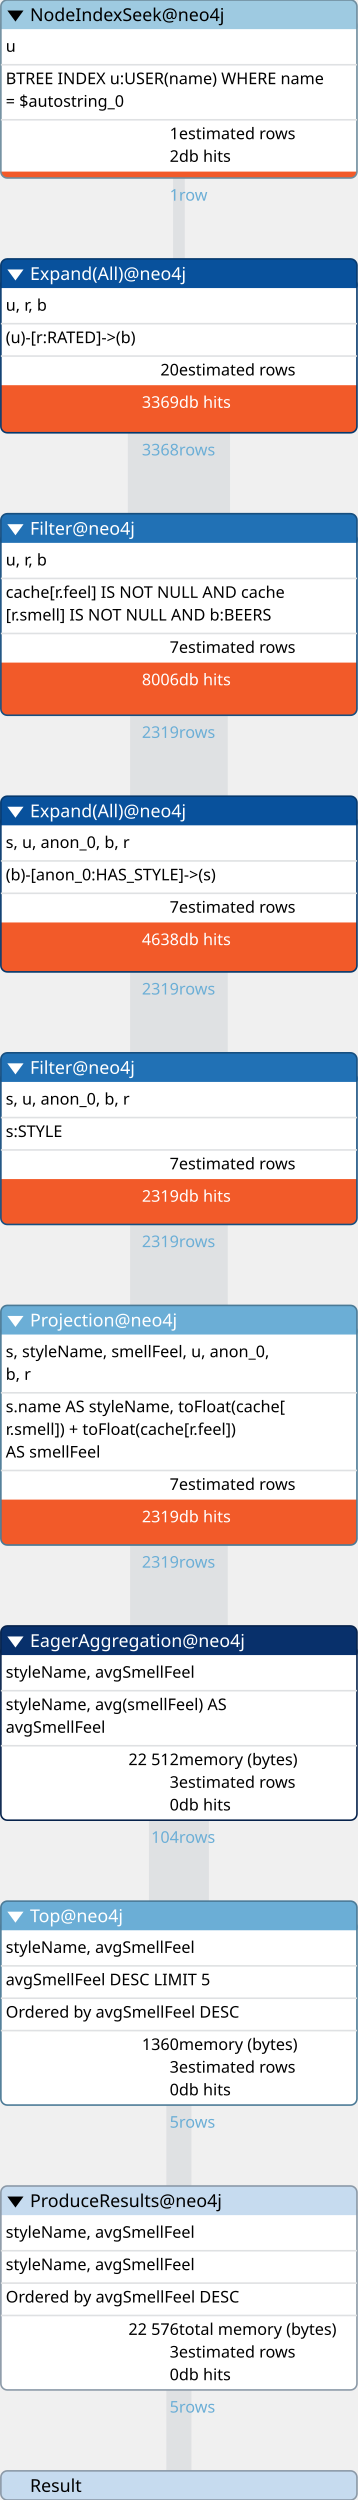
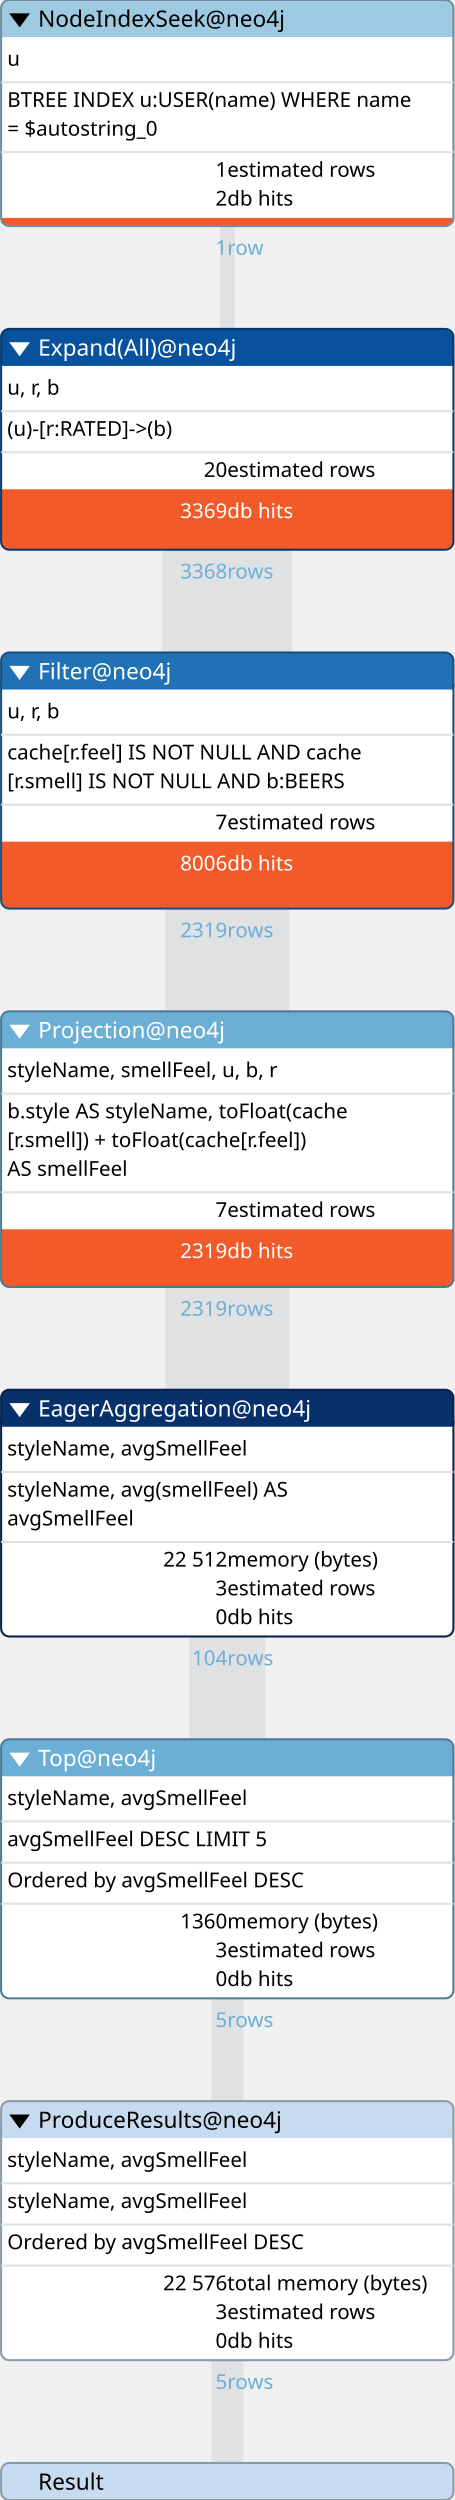
- <svg xmlns="http://www.w3.org/2000/svg" width="221.072" height="1544.547" viewBox="-0.536 -1594.547 221.072 1544.547">
+ <svg xmlns="http://www.w3.org/2000/svg" width="221.072" height="1215.948" viewBox="-0.536 -1265.948 221.072 1215.948">
  <g class="layer links">
    <g class="link">
-       <path fill="#DFE1E3" d="M 113.609 -1484.571 C 113.609 -1461.868 113.609 -1461.868 113.609 -1434.571 L 106.391 -1434.571 C 106.391 -1457.273 106.391 -1457.273 106.391 -1484.571 Z" />
-       <text font-size="10" font-family="sans-serif" fill="rgb(107, 174, 214)" x="110" y="-1470.571" text-anchor="end">1 </text>
-       <text font-size="10" font-family="sans-serif" fill="rgb(107, 174, 214)" x="110" y="-1470.571" text-anchor="start">row</text>
-     </g>
-     <g class="link">
-       <path fill="#DFE1E3" d="M 141.572 -1327.174 C 141.572 -1318.089 141.572 -1318.089 141.572 -1277.174 L 78.428 -1277.174 C 78.428 -1286.258 78.428 -1286.258 78.428 -1327.174 Z" />
-       <text font-size="10" font-family="sans-serif" fill="rgb(107, 174, 214)" x="110" y="-1313.174" text-anchor="end">3368 </text>
-       <text font-size="10" font-family="sans-serif" fill="rgb(107, 174, 214)" x="110" y="-1313.174" text-anchor="start">rows</text>
-     </g>
-     <g class="link">
-       <path fill="#DFE1E3" d="M 140.168 -1152.645 C 140.168 -1143.56 140.168 -1143.56 140.168 -1102.645 L 79.832 -1102.645 C 79.832 -1111.73 79.832 -1111.73 79.832 -1152.645 Z" />
-       <text font-size="10" font-family="sans-serif" fill="rgb(107, 174, 214)" x="110" y="-1138.645" text-anchor="end">2319 </text>
-       <text font-size="10" font-family="sans-serif" fill="rgb(107, 174, 214)" x="110" y="-1138.645" text-anchor="start">rows</text>
-     </g>
-     <g class="link">
-       <path fill="#DFE1E3" d="M 140.168 -994.091 C 140.168 -985.007 140.168 -985.007 140.168 -944.091 L 79.832 -944.091 C 79.832 -953.176 79.832 -953.176 79.832 -994.091 Z" />
-       <text font-size="10" font-family="sans-serif" fill="rgb(107, 174, 214)" x="110" y="-980.091" text-anchor="end">2319 </text>
-       <text font-size="10" font-family="sans-serif" fill="rgb(107, 174, 214)" x="110" y="-980.091" text-anchor="start">rows</text>
-     </g>
-     <g class="link">
-       <path fill="#DFE1E3" d="M 140.168 -838.046 C 140.168 -828.961 140.168 -828.961 140.168 -788.046 L 79.832 -788.046 C 79.832 -797.13 79.832 -797.13 79.832 -838.046 Z" />
-       <text font-size="10" font-family="sans-serif" fill="rgb(107, 174, 214)" x="110" y="-824.046" text-anchor="end">2319 </text>
-       <text font-size="10" font-family="sans-serif" fill="rgb(107, 174, 214)" x="110" y="-824.046" text-anchor="start">rows</text>
+       <path fill="#DFE1E3" d="M 113.609 -1155.972 C 113.609 -1133.269 113.609 -1133.269 113.609 -1105.972 L 106.391 -1105.972 C 106.391 -1128.674 106.391 -1128.674 106.391 -1155.972 Z" />
+       <text font-size="10" font-family="sans-serif" fill="rgb(107, 174, 214)" x="110" y="-1141.972" text-anchor="end">1 </text>
+       <text font-size="10" font-family="sans-serif" fill="rgb(107, 174, 214)" x="110" y="-1141.972" text-anchor="start">row</text>
+     </g>
+     <g class="link">
+       <path fill="#DFE1E3" d="M 141.572 -998.575 C 141.572 -989.49 141.572 -989.49 141.572 -948.575 L 78.428 -948.575 C 78.428 -957.659 78.428 -957.659 78.428 -998.575 Z" />
+       <text font-size="10" font-family="sans-serif" fill="rgb(107, 174, 214)" x="110" y="-984.575" text-anchor="end">3368 </text>
+       <text font-size="10" font-family="sans-serif" fill="rgb(107, 174, 214)" x="110" y="-984.575" text-anchor="start">rows</text>
+     </g>
+     <g class="link">
+       <path fill="#DFE1E3" d="M 140.168 -824.046 C 140.168 -814.961 140.168 -814.961 140.168 -774.046 L 79.832 -774.046 C 79.832 -783.13 79.832 -783.13 79.832 -824.046 Z" />
+       <text font-size="10" font-family="sans-serif" fill="rgb(107, 174, 214)" x="110" y="-810.046" text-anchor="end">2319 </text>
+       <text font-size="10" font-family="sans-serif" fill="rgb(107, 174, 214)" x="110" y="-810.046" text-anchor="start">rows</text>
    </g>
    <g class="link">
      <path fill="#DFE1E3" d="M 140.168 -640 C 140.168 -630.915 140.168 -630.915 140.168 -590 L 79.832 -590 C 79.832 -599.085 79.832 -599.085 79.832 -640 Z" />
      <text font-size="10" font-family="sans-serif" fill="rgb(107, 174, 214)" x="110" y="-626" text-anchor="end">2319 </text>
      <text font-size="10" font-family="sans-serif" fill="rgb(107, 174, 214)" x="110" y="-626" text-anchor="start">rows</text>
    </g>
    <g class="link">
      <path fill="#DFE1E3" d="M 128.517 -470 C 128.517 -456.788 128.517 -456.788 128.517 -420 L 91.483 -420 C 91.483 -433.212 91.483 -433.212 91.483 -470 Z" />
      <text font-size="10" font-family="sans-serif" fill="rgb(107, 174, 214)" x="110" y="-456" text-anchor="end">104 </text>
      <text font-size="10" font-family="sans-serif" fill="rgb(107, 174, 214)" x="110" y="-456" text-anchor="start">rows</text>
    </g>
    <g class="link">
      <path fill="#DFE1E3" d="M 117.744 -294 C 117.744 -273.93 117.744 -273.93 117.744 -244 L 102.256 -244 C 102.256 -264.07 102.256 -264.07 102.256 -294 Z" />
      <text font-size="10" font-family="sans-serif" fill="rgb(107, 174, 214)" x="110" y="-280" text-anchor="end">5 </text>
      <text font-size="10" font-family="sans-serif" fill="rgb(107, 174, 214)" x="110" y="-280" text-anchor="start">rows</text>
    </g>
    <g class="link">
      <path fill="#DFE1E3" d="M 117.744 -118 C 117.744 -97.93 117.744 -97.93 117.744 -68 L 102.256 -68 C 102.256 -88.07 102.256 -88.07 102.256 -118 Z" />
      <text font-size="10" font-family="sans-serif" fill="rgb(107, 174, 214)" x="110" y="-104" text-anchor="end">5 </text>
      <text font-size="10" font-family="sans-serif" fill="rgb(107, 174, 214)" x="110" y="-104" text-anchor="start">rows</text>
    </g>
  </g>
  <g class="layer operators">
    <g class="operator" transform="translate(0, -68)">
      <rect class="background" width="220" height="18" rx="4" ry="4" fill="rgb(255, 255, 255)" />
      <g class="header" pointer-events="all">
        <path class="banner" d="M 216 0 A 4 4 0 0 1 220 4 L 220 14 A 4 4 0 0 1 216 18 L 4 18 A 4 4 0 0 1 0 14 L 0 4 A 4 4 0 0 1 4 0 Z" style="fill: rgb(198, 219, 239);" />
        <text class="title" font-size="11" font-family="sans-serif" x="18" y="13" fill="#000000">Result</text>
      </g>
      <path class="cost" fill="#F25A29" d="M 216 18 A 4 4 0 0 1 216 18 L 4 18 A 4 4 0 0 1 4 18 Z" />
      <rect class="outline" width="220" rx="4" ry="4" fill="none" stroke-width="1" style="stroke: rgb(139, 153, 167);" height="18" />
    </g>
    <g class="operator" transform="translate(0, -244)">
      <rect class="background" width="220" height="126" rx="4" ry="4" fill="rgb(255, 255, 255)" />
      <g class="header" pointer-events="all">
        <path class="banner" d="M 216 0 A 4 4 0 0 1 220 4 L 220 14 A 4 4 0 0 1 220 18 L 0 18 A 4 4 0 0 1 0 14 L 0 4 A 4 4 0 0 1 4 0 Z" style="fill: rgb(198, 219, 239);" />
        <path class="expand" fill="#000000" d="M -5 -10 L 8.66 0 L -5 10 Z" transform="translate(9, 9) rotate(90) scale(0.5,0.5)" />
        <text class="title" font-size="11" font-family="sans-serif" x="18" y="13" fill="#000000">ProduceResults@neo4j</text>
      </g>
      <path class="cost" fill="#F25A29" d="M 216 126 A 4 4 0 0 1 216 126 L 4 126 A 4 4 0 0 1 4 126 Z" />
      <rect class="outline" width="220" rx="4" ry="4" fill="none" stroke-width="1" style="stroke: rgb(139, 153, 167);" height="126" />
      <g class="detail identifiers" transform="translate(0, 32)" font-family="'Fira Code',Monaco,'Courier New',Terminal,monospace">
        <text font-size="10" x="3" text-anchor="start" fill="black" font-family="sans-serif">styleName, avgSmellFeel</text>
      </g>
      <g class="detail padding" transform="translate(0, 46)" font-family="'Helvetica Neue',Helvetica,Arial,sans-serif">
        <text font-size="10" x="3" text-anchor="start" fill="black" font-family="sans-serif" />
        <path class="divider" visibility="visible" d="M 0 -6 L 220 -6" stroke="#DFE1E3" />
      </g>
      <g class="detail expression" transform="translate(0, 52)" font-family="'Fira Code',Monaco,'Courier New',Terminal,monospace">
        <text font-size="10" x="3" text-anchor="start" fill="black" font-family="sans-serif">styleName, avgSmellFeel</text>
      </g>
      <g class="detail padding" transform="translate(0, 66)" font-family="'Helvetica Neue',Helvetica,Arial,sans-serif">
        <text font-size="10" x="3" text-anchor="start" fill="black" font-family="sans-serif" />
        <path class="divider" visibility="visible" d="M 0 -6 L 220 -6" stroke="#DFE1E3" />
      </g>
      <g class="detail order" transform="translate(0, 72)" font-family="'Helvetica Neue',Helvetica,Arial,sans-serif">
        <text font-size="10" x="3" text-anchor="start" fill="black" font-family="sans-serif">Ordered by avgSmellFeel DESC</text>
      </g>
      <g class="detail padding" transform="translate(0, 86)" font-family="'Helvetica Neue',Helvetica,Arial,sans-serif">
        <text font-size="10" x="3" text-anchor="start" fill="black" font-family="sans-serif" />
        <path class="divider" visibility="visible" d="M 0 -6 L 220 -6" stroke="#DFE1E3" />
      </g>
      <g class="detail global-memory" transform="translate(0, 92)" font-family="'Helvetica Neue',Helvetica,Arial,sans-serif">
        <text font-size="10" x="110" text-anchor="end" fill="black" font-family="sans-serif">22 576 </text>
        <text font-size="10" x="110" text-anchor="start" fill="black" font-family="sans-serif">total memory (bytes)</text>
      </g>
      <g class="detail estimated-rows" transform="translate(0, 106)" font-family="'Helvetica Neue',Helvetica,Arial,sans-serif">
        <text font-size="10" x="110" text-anchor="end" fill="black" font-family="sans-serif">3 </text>
        <text font-size="10" x="110" text-anchor="start" fill="black" font-family="sans-serif">estimated rows</text>
      </g>
      <g class="detail db-hits" transform="translate(0, 120)" font-family="'Helvetica Neue',Helvetica,Arial,sans-serif">
        <text font-size="10" x="110" text-anchor="end" fill="black" font-family="sans-serif">0 </text>
        <text font-size="10" x="110" text-anchor="start" fill="black" font-family="sans-serif">db hits</text>
      </g>
    </g>
    <g class="operator" transform="translate(0, -420)">
      <rect class="background" width="220" height="126" rx="4" ry="4" fill="rgb(255, 255, 255)" />
      <g class="header" pointer-events="all">
        <path class="banner" d="M 216 0 A 4 4 0 0 1 220 4 L 220 14 A 4 4 0 0 1 220 18 L 0 18 A 4 4 0 0 1 0 14 L 0 4 A 4 4 0 0 1 4 0 Z" style="fill: rgb(107, 174, 214);" />
        <path class="expand" fill="#FFFFFF" d="M -5 -10 L 8.66 0 L -5 10 Z" transform="translate(9, 9) rotate(90) scale(0.5,0.5)" />
        <text class="title" font-size="11" font-family="sans-serif" x="18" y="13" fill="#FFFFFF">Top@neo4j</text>
      </g>
      <path class="cost" fill="#F25A29" d="M 216 126 A 4 4 0 0 1 216 126 L 4 126 A 4 4 0 0 1 4 126 Z" />
      <rect class="outline" width="220" rx="4" ry="4" fill="none" stroke-width="1" style="stroke: rgb(75, 122, 150);" height="126" />
      <g class="detail identifiers" transform="translate(0, 32)" font-family="'Fira Code',Monaco,'Courier New',Terminal,monospace">
        <text font-size="10" x="3" text-anchor="start" fill="black" font-family="sans-serif">styleName, avgSmellFeel</text>
      </g>
      <g class="detail padding" transform="translate(0, 46)" font-family="'Helvetica Neue',Helvetica,Arial,sans-serif">
        <text font-size="10" x="3" text-anchor="start" fill="black" font-family="sans-serif" />
        <path class="divider" visibility="visible" d="M 0 -6 L 220 -6" stroke="#DFE1E3" />
      </g>
      <g class="detail expression" transform="translate(0, 52)" font-family="'Fira Code',Monaco,'Courier New',Terminal,monospace">
        <text font-size="10" x="3" text-anchor="start" fill="black" font-family="sans-serif">avgSmellFeel DESC LIMIT 5</text>
      </g>
      <g class="detail padding" transform="translate(0, 66)" font-family="'Helvetica Neue',Helvetica,Arial,sans-serif">
        <text font-size="10" x="3" text-anchor="start" fill="black" font-family="sans-serif" />
        <path class="divider" visibility="visible" d="M 0 -6 L 220 -6" stroke="#DFE1E3" />
      </g>
      <g class="detail order" transform="translate(0, 72)" font-family="'Helvetica Neue',Helvetica,Arial,sans-serif">
        <text font-size="10" x="3" text-anchor="start" fill="black" font-family="sans-serif">Ordered by avgSmellFeel DESC</text>
      </g>
      <g class="detail padding" transform="translate(0, 86)" font-family="'Helvetica Neue',Helvetica,Arial,sans-serif">
        <text font-size="10" x="3" text-anchor="start" fill="black" font-family="sans-serif" />
        <path class="divider" visibility="visible" d="M 0 -6 L 220 -6" stroke="#DFE1E3" />
      </g>
      <g class="detail operator-memory" transform="translate(0, 92)" font-family="'Helvetica Neue',Helvetica,Arial,sans-serif">
        <text font-size="10" x="110" text-anchor="end" fill="black" font-family="sans-serif">1360 </text>
        <text font-size="10" x="110" text-anchor="start" fill="black" font-family="sans-serif">memory (bytes)</text>
      </g>
      <g class="detail estimated-rows" transform="translate(0, 106)" font-family="'Helvetica Neue',Helvetica,Arial,sans-serif">
        <text font-size="10" x="110" text-anchor="end" fill="black" font-family="sans-serif">3 </text>
        <text font-size="10" x="110" text-anchor="start" fill="black" font-family="sans-serif">estimated rows</text>
      </g>
      <g class="detail db-hits" transform="translate(0, 120)" font-family="'Helvetica Neue',Helvetica,Arial,sans-serif">
        <text font-size="10" x="110" text-anchor="end" fill="black" font-family="sans-serif">0 </text>
        <text font-size="10" x="110" text-anchor="start" fill="black" font-family="sans-serif">db hits</text>
      </g>
    </g>
    <g class="operator" transform="translate(0, -590)">
      <rect class="background" width="220" height="120" rx="4" ry="4" fill="rgb(255, 255, 255)" />
      <g class="header" pointer-events="all">
        <path class="banner" d="M 216 0 A 4 4 0 0 1 220 4 L 220 14 A 4 4 0 0 1 220 18 L 0 18 A 4 4 0 0 1 0 14 L 0 4 A 4 4 0 0 1 4 0 Z" style="fill: rgb(8, 48, 107);" />
        <path class="expand" fill="#FFFFFF" d="M -5 -10 L 8.66 0 L -5 10 Z" transform="translate(9, 9) rotate(90) scale(0.5,0.5)" />
        <text class="title" font-size="11" font-family="sans-serif" x="18" y="13" fill="#FFFFFF">EagerAggregation@neo4j</text>
      </g>
      <path class="cost" fill="#F25A29" d="M 216 120 A 4 4 0 0 1 216 120 L 4 120 A 4 4 0 0 1 4 120 Z" />
      <rect class="outline" width="220" rx="4" ry="4" fill="none" stroke-width="1" style="stroke: rgb(6, 34, 75);" height="120" />
      <g class="detail identifiers" transform="translate(0, 32)" font-family="'Fira Code',Monaco,'Courier New',Terminal,monospace">
        <text font-size="10" x="3" text-anchor="start" fill="black" font-family="sans-serif">styleName, avgSmellFeel</text>
      </g>
      <g class="detail padding" transform="translate(0, 46)" font-family="'Helvetica Neue',Helvetica,Arial,sans-serif">
        <text font-size="10" x="3" text-anchor="start" fill="black" font-family="sans-serif" />
        <path class="divider" visibility="visible" d="M 0 -6 L 220 -6" stroke="#DFE1E3" />
      </g>
      <g class="detail expression" transform="translate(0, 52)" font-family="'Fira Code',Monaco,'Courier New',Terminal,monospace">
        <text font-size="10" x="3" text-anchor="start" fill="black" font-family="sans-serif">styleName, avg(smellFeel) AS </text>
      </g>
      <g class="detail expression" transform="translate(0, 66)" font-family="'Fira Code',Monaco,'Courier New',Terminal,monospace">
        <text font-size="10" x="3" text-anchor="start" fill="black" font-family="sans-serif">avgSmellFeel</text>
      </g>
      <g class="detail padding" transform="translate(0, 80)" font-family="'Helvetica Neue',Helvetica,Arial,sans-serif">
        <text font-size="10" x="3" text-anchor="start" fill="black" font-family="sans-serif" />
        <path class="divider" visibility="visible" d="M 0 -6 L 220 -6" stroke="#DFE1E3" />
      </g>
      <g class="detail operator-memory" transform="translate(0, 86)" font-family="'Helvetica Neue',Helvetica,Arial,sans-serif">
        <text font-size="10" x="110" text-anchor="end" fill="black" font-family="sans-serif">22 512 </text>
        <text font-size="10" x="110" text-anchor="start" fill="black" font-family="sans-serif">memory (bytes)</text>
      </g>
      <g class="detail estimated-rows" transform="translate(0, 100)" font-family="'Helvetica Neue',Helvetica,Arial,sans-serif">
        <text font-size="10" x="110" text-anchor="end" fill="black" font-family="sans-serif">3 </text>
        <text font-size="10" x="110" text-anchor="start" fill="black" font-family="sans-serif">estimated rows</text>
      </g>
      <g class="detail db-hits" transform="translate(0, 114)" font-family="'Helvetica Neue',Helvetica,Arial,sans-serif">
        <text font-size="10" x="110" text-anchor="end" fill="black" font-family="sans-serif">0 </text>
        <text font-size="10" x="110" text-anchor="start" fill="black" font-family="sans-serif">db hits</text>
      </g>
    </g>
-     <g class="operator" transform="translate(0, -788.0457)">
-       <rect class="background" width="220" height="148.046" rx="4" ry="4" fill="rgb(255, 255, 255)" />
+     <g class="operator" transform="translate(0, -774.0457)">
+       <rect class="background" width="220" height="134.046" rx="4" ry="4" fill="rgb(255, 255, 255)" />
      <g class="header" pointer-events="all">
        <path class="banner" d="M 216 0 A 4 4 0 0 1 220 4 L 220 14 A 4 4 0 0 1 220 18 L 0 18 A 4 4 0 0 1 0 14 L 0 4 A 4 4 0 0 1 4 0 Z" style="fill: rgb(107, 174, 214);" />
        <path class="expand" fill="#FFFFFF" d="M -5 -10 L 8.66 0 L -5 10 Z" transform="translate(9, 9) rotate(90) scale(0.5,0.5)" />
        <text class="title" font-size="11" font-family="sans-serif" x="18" y="13" fill="#FFFFFF">Projection@neo4j</text>
      </g>
-       <path class="cost" fill="#F25A29" d="M 0 120 L 220 120 L 220 144.046 A 4 4 0 0 1 216 148.046 L 4 148.046 A 4 4 0 0 1 0 144.046 Z" />
-       <text class="cost" font-size="10" font-family="sans-serif" fill="white" x="110" text-anchor="end" y="134">2319 </text>
-       <text class="cost" font-size="10" font-family="sans-serif" fill="white" x="110" text-anchor="start" y="134">db hits</text>
-       <rect class="outline" width="220" rx="4" ry="4" fill="none" stroke-width="1" style="stroke: rgb(75, 122, 150);" height="148.046" />
-       <g class="detail identifiers" transform="translate(0, 32)" font-family="'Fira Code',Monaco,'Courier New',Terminal,monospace">
-         <text font-size="10" x="3" text-anchor="start" fill="black" font-family="sans-serif">s, styleName, smellFeel, u, anon_0,</text>
-       </g>
-       <g class="detail identifiers" transform="translate(0, 46)" font-family="'Fira Code',Monaco,'Courier New',Terminal,monospace">
-         <text font-size="10" x="3" text-anchor="start" fill="black" font-family="sans-serif"> b, r</text>
-       </g>
-       <g class="detail padding" transform="translate(0, 60)" font-family="'Helvetica Neue',Helvetica,Arial,sans-serif">
-         <text font-size="10" x="3" text-anchor="start" fill="black" font-family="sans-serif" />
-         <path class="divider" visibility="visible" d="M 0 -6 L 220 -6" stroke="#DFE1E3" />
+       <path class="cost" fill="#F25A29" d="M 0 106 L 220 106 L 220 130.046 A 4 4 0 0 1 216 134.046 L 4 134.046 A 4 4 0 0 1 0 130.046 Z" />
+       <text class="cost" font-size="10" font-family="sans-serif" fill="white" x="110" text-anchor="end" y="120">2319 </text>
+       <text class="cost" font-size="10" font-family="sans-serif" fill="white" x="110" text-anchor="start" y="120">db hits</text>
+       <rect class="outline" width="220" rx="4" ry="4" fill="none" stroke-width="1" style="stroke: rgb(75, 122, 150);" height="134.046" />
+       <g class="detail identifiers" transform="translate(0, 32)" font-family="'Fira Code',Monaco,'Courier New',Terminal,monospace">
+         <text font-size="10" x="3" text-anchor="start" fill="black" font-family="sans-serif">styleName, smellFeel, u, b, r</text>
+       </g>
+       <g class="detail padding" transform="translate(0, 46)" font-family="'Helvetica Neue',Helvetica,Arial,sans-serif">
+         <text font-size="10" x="3" text-anchor="start" fill="black" font-family="sans-serif" />
+         <path class="divider" visibility="visible" d="M 0 -6 L 220 -6" stroke="#DFE1E3" />
+       </g>
+       <g class="detail expression" transform="translate(0, 52)" font-family="'Fira Code',Monaco,'Courier New',Terminal,monospace">
+         <text font-size="10" x="3" text-anchor="start" fill="black" font-family="sans-serif">b.style AS styleName, toFloat(cache</text>
      </g>
      <g class="detail expression" transform="translate(0, 66)" font-family="'Fira Code',Monaco,'Courier New',Terminal,monospace">
-         <text font-size="10" x="3" text-anchor="start" fill="black" font-family="sans-serif">s.name AS styleName, toFloat(cache[</text>
+         <text font-size="10" x="3" text-anchor="start" fill="black" font-family="sans-serif">[r.smell]) + toFloat(cache[r.feel])</text>
      </g>
      <g class="detail expression" transform="translate(0, 80)" font-family="'Fira Code',Monaco,'Courier New',Terminal,monospace">
-         <text font-size="10" x="3" text-anchor="start" fill="black" font-family="sans-serif">r.smell]) + toFloat(cache[r.feel]) </text>
-       </g>
-       <g class="detail expression" transform="translate(0, 94)" font-family="'Fira Code',Monaco,'Courier New',Terminal,monospace">
-         <text font-size="10" x="3" text-anchor="start" fill="black" font-family="sans-serif">AS smellFeel</text>
-       </g>
-       <g class="detail padding" transform="translate(0, 108)" font-family="'Helvetica Neue',Helvetica,Arial,sans-serif">
-         <text font-size="10" x="3" text-anchor="start" fill="black" font-family="sans-serif" />
-         <path class="divider" visibility="visible" d="M 0 -6 L 220 -6" stroke="#DFE1E3" />
-       </g>
-       <g class="detail estimated-rows" transform="translate(0, 114)" font-family="'Helvetica Neue',Helvetica,Arial,sans-serif">
+         <text font-size="10" x="3" text-anchor="start" fill="black" font-family="sans-serif"> AS smellFeel</text>
+       </g>
+       <g class="detail padding" transform="translate(0, 94)" font-family="'Helvetica Neue',Helvetica,Arial,sans-serif">
+         <text font-size="10" x="3" text-anchor="start" fill="black" font-family="sans-serif" />
+         <path class="divider" visibility="visible" d="M 0 -6 L 220 -6" stroke="#DFE1E3" />
+       </g>
+       <g class="detail estimated-rows" transform="translate(0, 100)" font-family="'Helvetica Neue',Helvetica,Arial,sans-serif">
        <text font-size="10" x="110" text-anchor="end" fill="black" font-family="sans-serif">7 </text>
        <text font-size="10" x="110" text-anchor="start" fill="black" font-family="sans-serif">estimated rows</text>
      </g>
    </g>
-     <g class="operator" transform="translate(0, -944.0915)">
-       <rect class="background" width="220" height="106.046" rx="4" ry="4" fill="rgb(255, 255, 255)" />
-       <g class="header" pointer-events="all">
-         <path class="banner" d="M 216 0 A 4 4 0 0 1 220 4 L 220 14 A 4 4 0 0 1 220 18 L 0 18 A 4 4 0 0 1 0 14 L 0 4 A 4 4 0 0 1 4 0 Z" style="fill: rgb(33, 113, 181);" />
-         <path class="expand" fill="#FFFFFF" d="M -5 -10 L 8.66 0 L -5 10 Z" transform="translate(9, 9) rotate(90) scale(0.5,0.5)" />
-         <text class="title" font-size="11" font-family="sans-serif" x="18" y="13" fill="#FFFFFF">Filter@neo4j</text>
-       </g>
-       <path class="cost" fill="#F25A29" d="M 0 78 L 220 78 L 220 102.046 A 4 4 0 0 1 216 106.046 L 4 106.046 A 4 4 0 0 1 0 102.046 Z" />
-       <text class="cost" font-size="10" font-family="sans-serif" fill="white" x="110" text-anchor="end" y="92">2319 </text>
-       <text class="cost" font-size="10" font-family="sans-serif" fill="white" x="110" text-anchor="start" y="92">db hits</text>
-       <rect class="outline" width="220" rx="4" ry="4" fill="none" stroke-width="1" style="stroke: rgb(23, 79, 127);" height="106.046" />
-       <g class="detail identifiers" transform="translate(0, 32)" font-family="'Fira Code',Monaco,'Courier New',Terminal,monospace">
-         <text font-size="10" x="3" text-anchor="start" fill="black" font-family="sans-serif">s, u, anon_0, b, r</text>
-       </g>
-       <g class="detail padding" transform="translate(0, 46)" font-family="'Helvetica Neue',Helvetica,Arial,sans-serif">
-         <text font-size="10" x="3" text-anchor="start" fill="black" font-family="sans-serif" />
-         <path class="divider" visibility="visible" d="M 0 -6 L 220 -6" stroke="#DFE1E3" />
-       </g>
-       <g class="detail expression" transform="translate(0, 52)" font-family="'Fira Code',Monaco,'Courier New',Terminal,monospace">
-         <text font-size="10" x="3" text-anchor="start" fill="black" font-family="sans-serif">s:STYLE</text>
-       </g>
-       <g class="detail padding" transform="translate(0, 66)" font-family="'Helvetica Neue',Helvetica,Arial,sans-serif">
-         <text font-size="10" x="3" text-anchor="start" fill="black" font-family="sans-serif" />
-         <path class="divider" visibility="visible" d="M 0 -6 L 220 -6" stroke="#DFE1E3" />
-       </g>
-       <g class="detail estimated-rows" transform="translate(0, 72)" font-family="'Helvetica Neue',Helvetica,Arial,sans-serif">
-         <text font-size="10" x="110" text-anchor="end" fill="black" font-family="sans-serif">7 </text>
-         <text font-size="10" x="110" text-anchor="start" fill="black" font-family="sans-serif">estimated rows</text>
-       </g>
-     </g>
-     <g class="operator" transform="translate(0, -1102.645)">
-       <rect class="background" width="220" height="108.554" rx="4" ry="4" fill="rgb(255, 255, 255)" />
-       <g class="header" pointer-events="all">
-         <path class="banner" d="M 216 0 A 4 4 0 0 1 220 4 L 220 14 A 4 4 0 0 1 220 18 L 0 18 A 4 4 0 0 1 0 14 L 0 4 A 4 4 0 0 1 4 0 Z" style="fill: rgb(8, 81, 156);" />
-         <path class="expand" fill="#FFFFFF" d="M -5 -10 L 8.66 0 L -5 10 Z" transform="translate(9, 9) rotate(90) scale(0.5,0.5)" />
-         <text class="title" font-size="11" font-family="sans-serif" x="18" y="13" fill="#FFFFFF">Expand(All)@neo4j</text>
-       </g>
-       <path class="cost" fill="#F25A29" d="M 0 78 L 220 78 L 220 104.554 A 4 4 0 0 1 216 108.554 L 4 108.554 A 4 4 0 0 1 0 104.554 Z" />
-       <text class="cost" font-size="10" font-family="sans-serif" fill="white" x="110" text-anchor="end" y="92">4638 </text>
-       <text class="cost" font-size="10" font-family="sans-serif" fill="white" x="110" text-anchor="start" y="92">db hits</text>
-       <rect class="outline" width="220" rx="4" ry="4" fill="none" stroke-width="1" style="stroke: rgb(6, 57, 109);" height="108.554" />
-       <g class="detail identifiers" transform="translate(0, 32)" font-family="'Fira Code',Monaco,'Courier New',Terminal,monospace">
-         <text font-size="10" x="3" text-anchor="start" fill="black" font-family="sans-serif">s, u, anon_0, b, r</text>
-       </g>
-       <g class="detail padding" transform="translate(0, 46)" font-family="'Helvetica Neue',Helvetica,Arial,sans-serif">
-         <text font-size="10" x="3" text-anchor="start" fill="black" font-family="sans-serif" />
-         <path class="divider" visibility="visible" d="M 0 -6 L 220 -6" stroke="#DFE1E3" />
-       </g>
-       <g class="detail expression" transform="translate(0, 52)" font-family="'Fira Code',Monaco,'Courier New',Terminal,monospace">
-         <text font-size="10" x="3" text-anchor="start" fill="black" font-family="sans-serif">(b)-[anon_0:HAS_STYLE]-&gt;(s)</text>
-       </g>
-       <g class="detail padding" transform="translate(0, 66)" font-family="'Helvetica Neue',Helvetica,Arial,sans-serif">
-         <text font-size="10" x="3" text-anchor="start" fill="black" font-family="sans-serif" />
-         <path class="divider" visibility="visible" d="M 0 -6 L 220 -6" stroke="#DFE1E3" />
-       </g>
-       <g class="detail estimated-rows" transform="translate(0, 72)" font-family="'Helvetica Neue',Helvetica,Arial,sans-serif">
-         <text font-size="10" x="110" text-anchor="end" fill="black" font-family="sans-serif">7 </text>
-         <text font-size="10" x="110" text-anchor="start" fill="black" font-family="sans-serif">estimated rows</text>
-       </g>
-     </g>
-     <g class="operator" transform="translate(0, -1277.174)">
+     <g class="operator" transform="translate(0, -948.5746)">
      <rect class="background" width="220" height="124.529" rx="4" ry="4" fill="rgb(255, 255, 255)" />
      <g class="header" pointer-events="all">
        <path class="banner" d="M 216 0 A 4 4 0 0 1 220 4 L 220 14 A 4 4 0 0 1 220 18 L 0 18 A 4 4 0 0 1 0 14 L 0 4 A 4 4 0 0 1 4 0 Z" style="fill: rgb(33, 113, 181);" />
        <path class="expand" fill="#FFFFFF" d="M -5 -10 L 8.66 0 L -5 10 Z" transform="translate(9, 9) rotate(90) scale(0.5,0.5)" />
        <text class="title" font-size="11" font-family="sans-serif" x="18" y="13" fill="#FFFFFF">Filter@neo4j</text>
      </g>
      <path class="cost" fill="#F25A29" d="M 0 92 L 220 92 L 220 120.529 A 4 4 0 0 1 216 124.529 L 4 124.529 A 4 4 0 0 1 0 120.529 Z" />
      <text class="cost" font-size="10" font-family="sans-serif" fill="white" x="110" text-anchor="end" y="106">8006 </text>
      <text class="cost" font-size="10" font-family="sans-serif" fill="white" x="110" text-anchor="start" y="106">db hits</text>
      <rect class="outline" width="220" rx="4" ry="4" fill="none" stroke-width="1" style="stroke: rgb(23, 79, 127);" height="124.529" />
      <g class="detail identifiers" transform="translate(0, 32)" font-family="'Fira Code',Monaco,'Courier New',Terminal,monospace">
        <text font-size="10" x="3" text-anchor="start" fill="black" font-family="sans-serif">u, r, b</text>
      </g>
      <g class="detail padding" transform="translate(0, 46)" font-family="'Helvetica Neue',Helvetica,Arial,sans-serif">
        <text font-size="10" x="3" text-anchor="start" fill="black" font-family="sans-serif" />
        <path class="divider" visibility="visible" d="M 0 -6 L 220 -6" stroke="#DFE1E3" />
      </g>
      <g class="detail expression" transform="translate(0, 52)" font-family="'Fira Code',Monaco,'Courier New',Terminal,monospace">
        <text font-size="10" x="3" text-anchor="start" fill="black" font-family="sans-serif">cache[r.feel] IS NOT NULL AND cache</text>
      </g>
      <g class="detail expression" transform="translate(0, 66)" font-family="'Fira Code',Monaco,'Courier New',Terminal,monospace">
        <text font-size="10" x="3" text-anchor="start" fill="black" font-family="sans-serif">[r.smell] IS NOT NULL AND b:BEERS</text>
      </g>
      <g class="detail padding" transform="translate(0, 80)" font-family="'Helvetica Neue',Helvetica,Arial,sans-serif">
        <text font-size="10" x="3" text-anchor="start" fill="black" font-family="sans-serif" />
        <path class="divider" visibility="visible" d="M 0 -6 L 220 -6" stroke="#DFE1E3" />
      </g>
      <g class="detail estimated-rows" transform="translate(0, 86)" font-family="'Helvetica Neue',Helvetica,Arial,sans-serif">
        <text font-size="10" x="110" text-anchor="end" fill="black" font-family="sans-serif">7 </text>
        <text font-size="10" x="110" text-anchor="start" fill="black" font-family="sans-serif">estimated rows</text>
      </g>
    </g>
-     <g class="operator" transform="translate(0, -1434.571)">
+     <g class="operator" transform="translate(0, -1105.972)">
      <rect class="background" width="220" height="107.397" rx="4" ry="4" fill="rgb(255, 255, 255)" />
      <g class="header" pointer-events="all">
        <path class="banner" d="M 216 0 A 4 4 0 0 1 220 4 L 220 14 A 4 4 0 0 1 220 18 L 0 18 A 4 4 0 0 1 0 14 L 0 4 A 4 4 0 0 1 4 0 Z" style="fill: rgb(8, 81, 156);" />
        <path class="expand" fill="#FFFFFF" d="M -5 -10 L 8.66 0 L -5 10 Z" transform="translate(9, 9) rotate(90) scale(0.5,0.5)" />
        <text class="title" font-size="11" font-family="sans-serif" x="18" y="13" fill="#FFFFFF">Expand(All)@neo4j</text>
      </g>
      <path class="cost" fill="#F25A29" d="M 0 78 L 220 78 L 220 103.397 A 4 4 0 0 1 216 107.397 L 4 107.397 A 4 4 0 0 1 0 103.397 Z" />
      <text class="cost" font-size="10" font-family="sans-serif" fill="white" x="110" text-anchor="end" y="92">3369 </text>
      <text class="cost" font-size="10" font-family="sans-serif" fill="white" x="110" text-anchor="start" y="92">db hits</text>
      <rect class="outline" width="220" rx="4" ry="4" fill="none" stroke-width="1" style="stroke: rgb(6, 57, 109);" height="107.397" />
      <g class="detail identifiers" transform="translate(0, 32)" font-family="'Fira Code',Monaco,'Courier New',Terminal,monospace">
        <text font-size="10" x="3" text-anchor="start" fill="black" font-family="sans-serif">u, r, b</text>
      </g>
      <g class="detail padding" transform="translate(0, 46)" font-family="'Helvetica Neue',Helvetica,Arial,sans-serif">
        <text font-size="10" x="3" text-anchor="start" fill="black" font-family="sans-serif" />
        <path class="divider" visibility="visible" d="M 0 -6 L 220 -6" stroke="#DFE1E3" />
      </g>
      <g class="detail expression" transform="translate(0, 52)" font-family="'Fira Code',Monaco,'Courier New',Terminal,monospace">
        <text font-size="10" x="3" text-anchor="start" fill="black" font-family="sans-serif">(u)-[r:RATED]-&gt;(b)</text>
      </g>
      <g class="detail padding" transform="translate(0, 66)" font-family="'Helvetica Neue',Helvetica,Arial,sans-serif">
        <text font-size="10" x="3" text-anchor="start" fill="black" font-family="sans-serif" />
        <path class="divider" visibility="visible" d="M 0 -6 L 220 -6" stroke="#DFE1E3" />
      </g>
      <g class="detail estimated-rows" transform="translate(0, 72)" font-family="'Helvetica Neue',Helvetica,Arial,sans-serif">
        <text font-size="10" x="110" text-anchor="end" fill="black" font-family="sans-serif">20 </text>
        <text font-size="10" x="110" text-anchor="start" fill="black" font-family="sans-serif">estimated rows</text>
      </g>
    </g>
-     <g class="operator" transform="translate(0, -1594.547)">
+     <g class="operator" transform="translate(0, -1265.948)">
      <rect class="background" width="220" height="109.976" rx="4" ry="4" fill="rgb(255, 255, 255)" />
      <g class="header" pointer-events="all">
        <path class="banner" d="M 216 0 A 4 4 0 0 1 220 4 L 220 14 A 4 4 0 0 1 220 18 L 0 18 A 4 4 0 0 1 0 14 L 0 4 A 4 4 0 0 1 4 0 Z" style="fill: rgb(158, 202, 225);" />
        <path class="expand" fill="#000000" d="M -5 -10 L 8.66 0 L -5 10 Z" transform="translate(9, 9) rotate(90) scale(0.5,0.5)" />
        <text class="title" font-size="11" font-family="sans-serif" x="18" y="13" fill="#000000">NodeIndexSeek@neo4j</text>
      </g>
      <path class="cost" fill="#F25A29" d="M 220 106 A 4 4 0 0 1 216 109.976 L 4 109.976 A 4 4 0 0 1 0 106 Z" />
      <rect class="outline" width="220" rx="4" ry="4" fill="none" stroke-width="1" style="stroke: rgb(111, 141, 158);" height="109.976" />
      <g class="detail identifiers" transform="translate(0, 32)" font-family="'Fira Code',Monaco,'Courier New',Terminal,monospace">
        <text font-size="10" x="3" text-anchor="start" fill="black" font-family="sans-serif">u</text>
      </g>
      <g class="detail padding" transform="translate(0, 46)" font-family="'Helvetica Neue',Helvetica,Arial,sans-serif">
        <text font-size="10" x="3" text-anchor="start" fill="black" font-family="sans-serif" />
        <path class="divider" visibility="visible" d="M 0 -6 L 220 -6" stroke="#DFE1E3" />
      </g>
      <g class="detail expression" transform="translate(0, 52)" font-family="'Fira Code',Monaco,'Courier New',Terminal,monospace">
        <text font-size="10" x="3" text-anchor="start" fill="black" font-family="sans-serif">BTREE INDEX u:USER(name) WHERE name</text>
      </g>
      <g class="detail expression" transform="translate(0, 66)" font-family="'Fira Code',Monaco,'Courier New',Terminal,monospace">
        <text font-size="10" x="3" text-anchor="start" fill="black" font-family="sans-serif"> = $autostring_0</text>
      </g>
      <g class="detail padding" transform="translate(0, 80)" font-family="'Helvetica Neue',Helvetica,Arial,sans-serif">
        <text font-size="10" x="3" text-anchor="start" fill="black" font-family="sans-serif" />
        <path class="divider" visibility="visible" d="M 0 -6 L 220 -6" stroke="#DFE1E3" />
      </g>
      <g class="detail estimated-rows" transform="translate(0, 86)" font-family="'Helvetica Neue',Helvetica,Arial,sans-serif">
        <text font-size="10" x="110" text-anchor="end" fill="black" font-family="sans-serif">1 </text>
        <text font-size="10" x="110" text-anchor="start" fill="black" font-family="sans-serif">estimated rows</text>
      </g>
      <g class="detail db-hits" transform="translate(0, 100)" font-family="'Helvetica Neue',Helvetica,Arial,sans-serif">
        <text font-size="10" x="110" text-anchor="end" fill="black" font-family="sans-serif">2 </text>
        <text font-size="10" x="110" text-anchor="start" fill="black" font-family="sans-serif">db hits</text>
      </g>
    </g>
  </g>
</svg>
